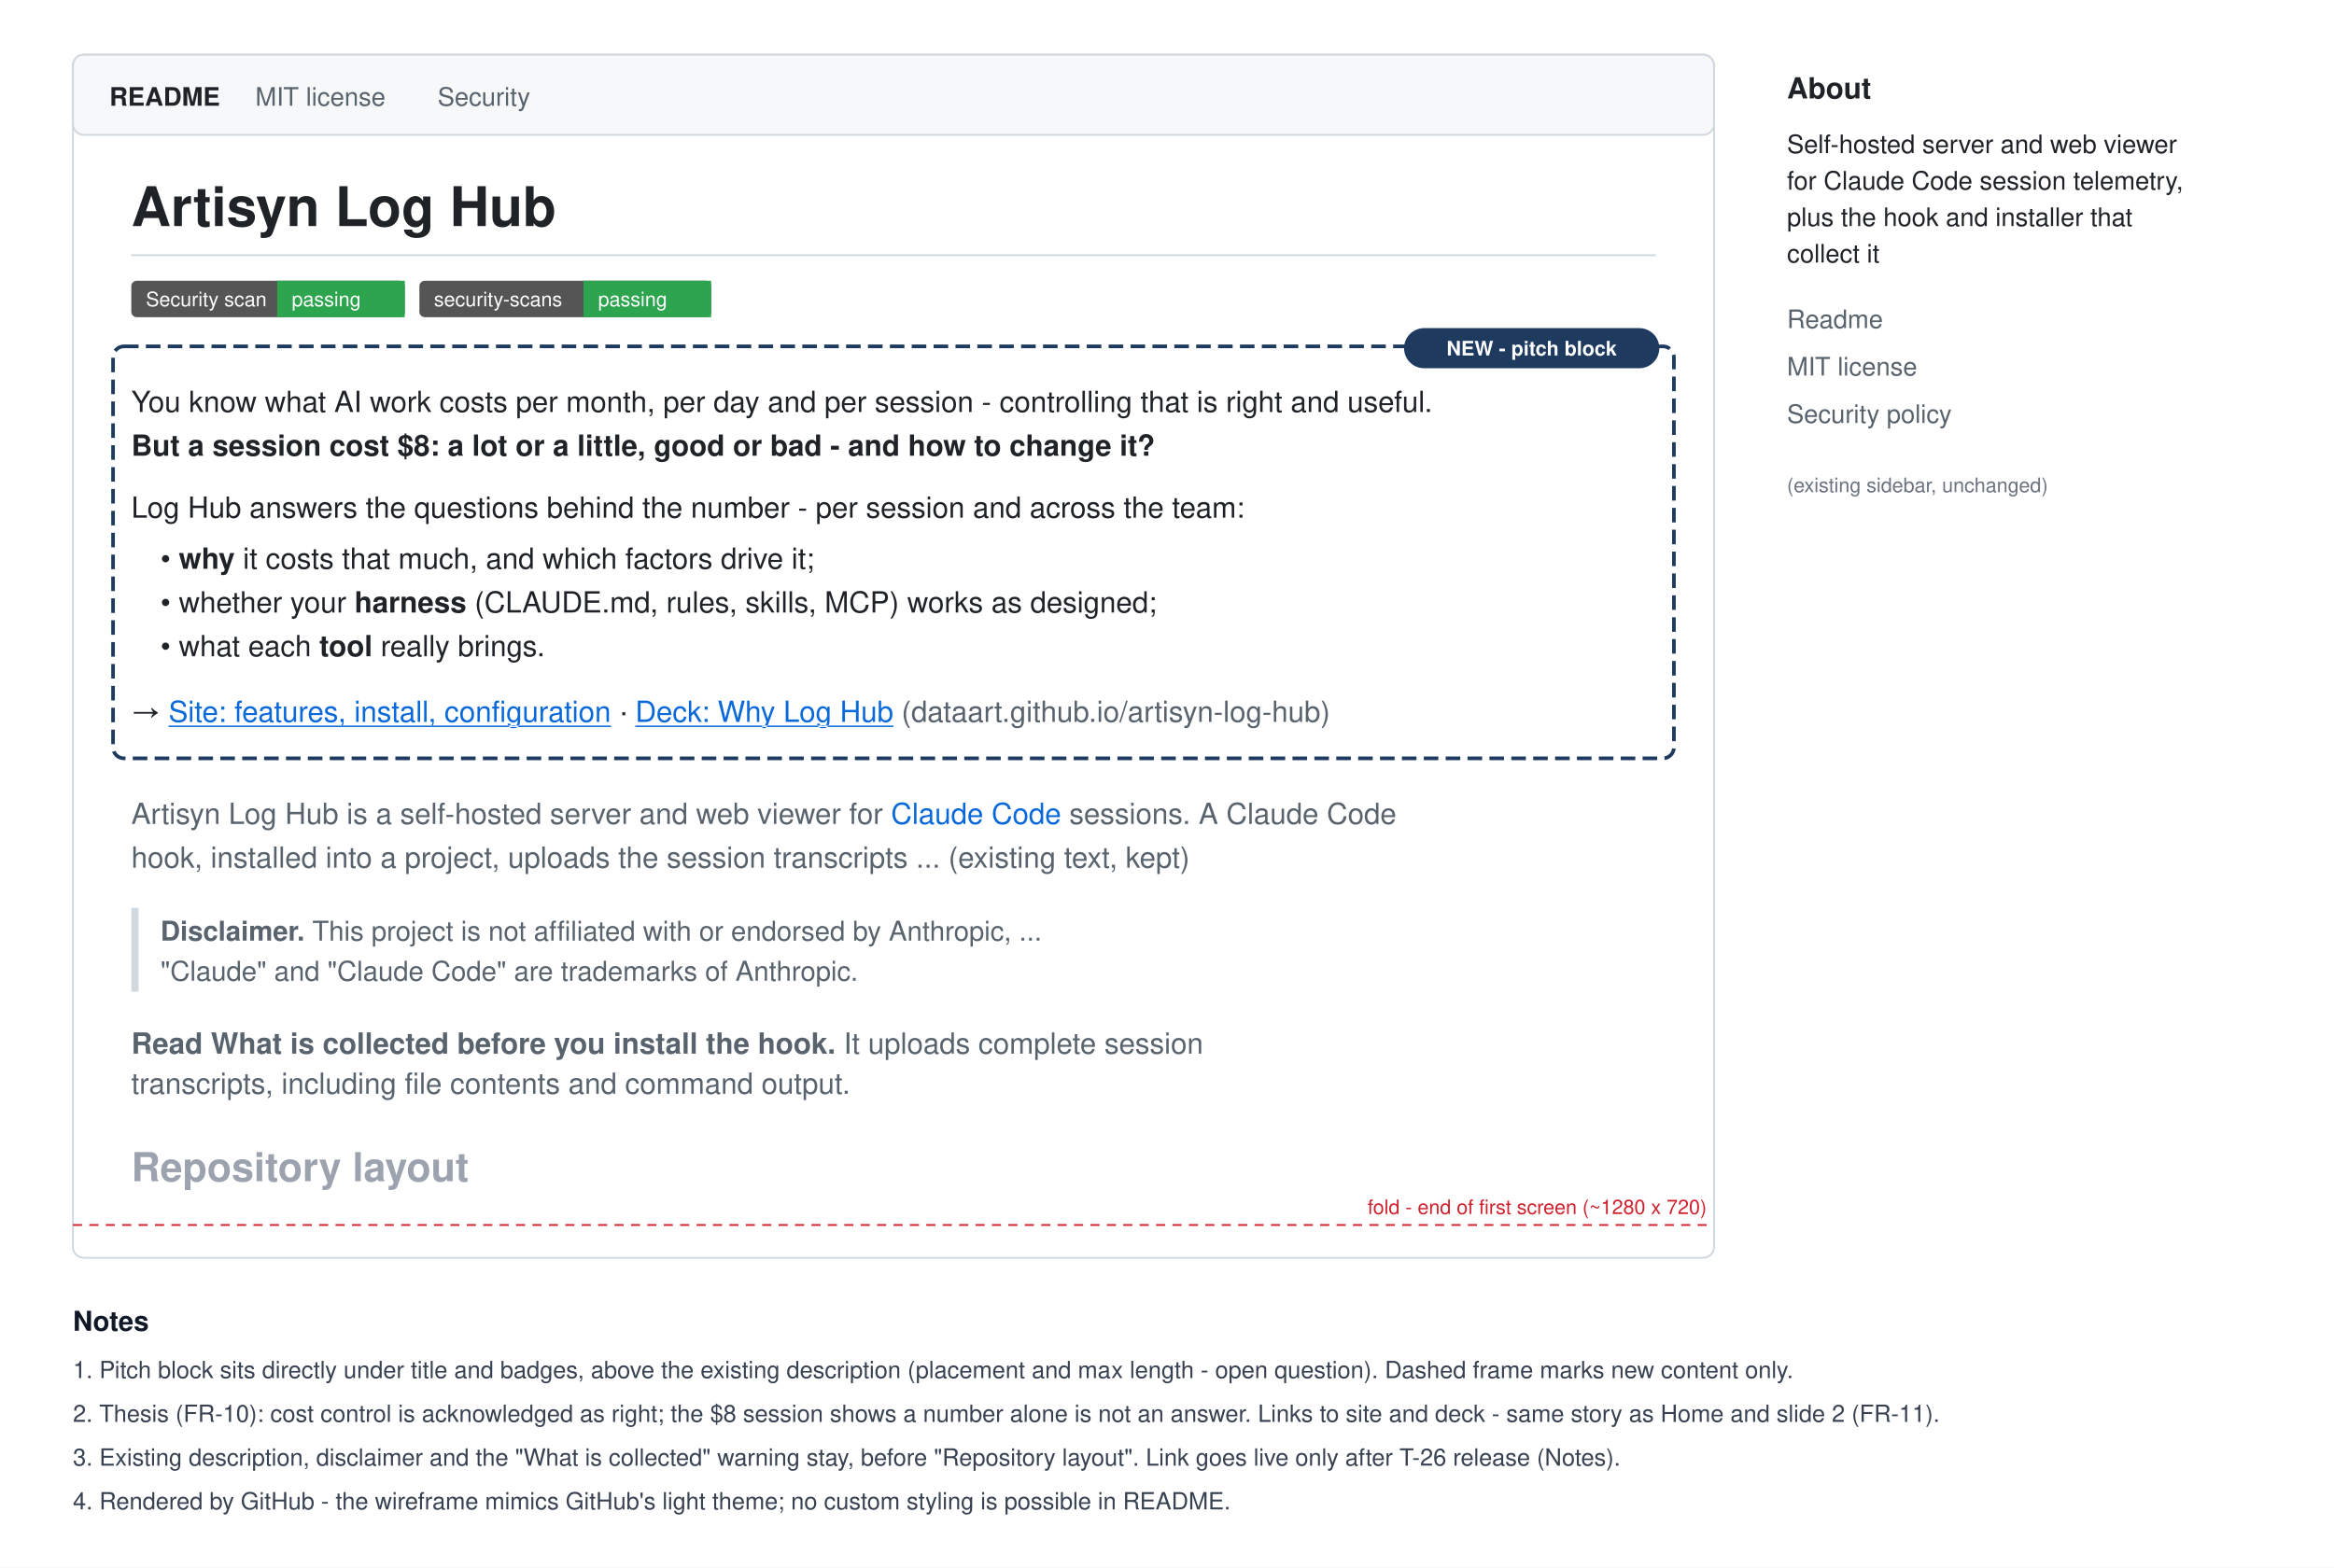
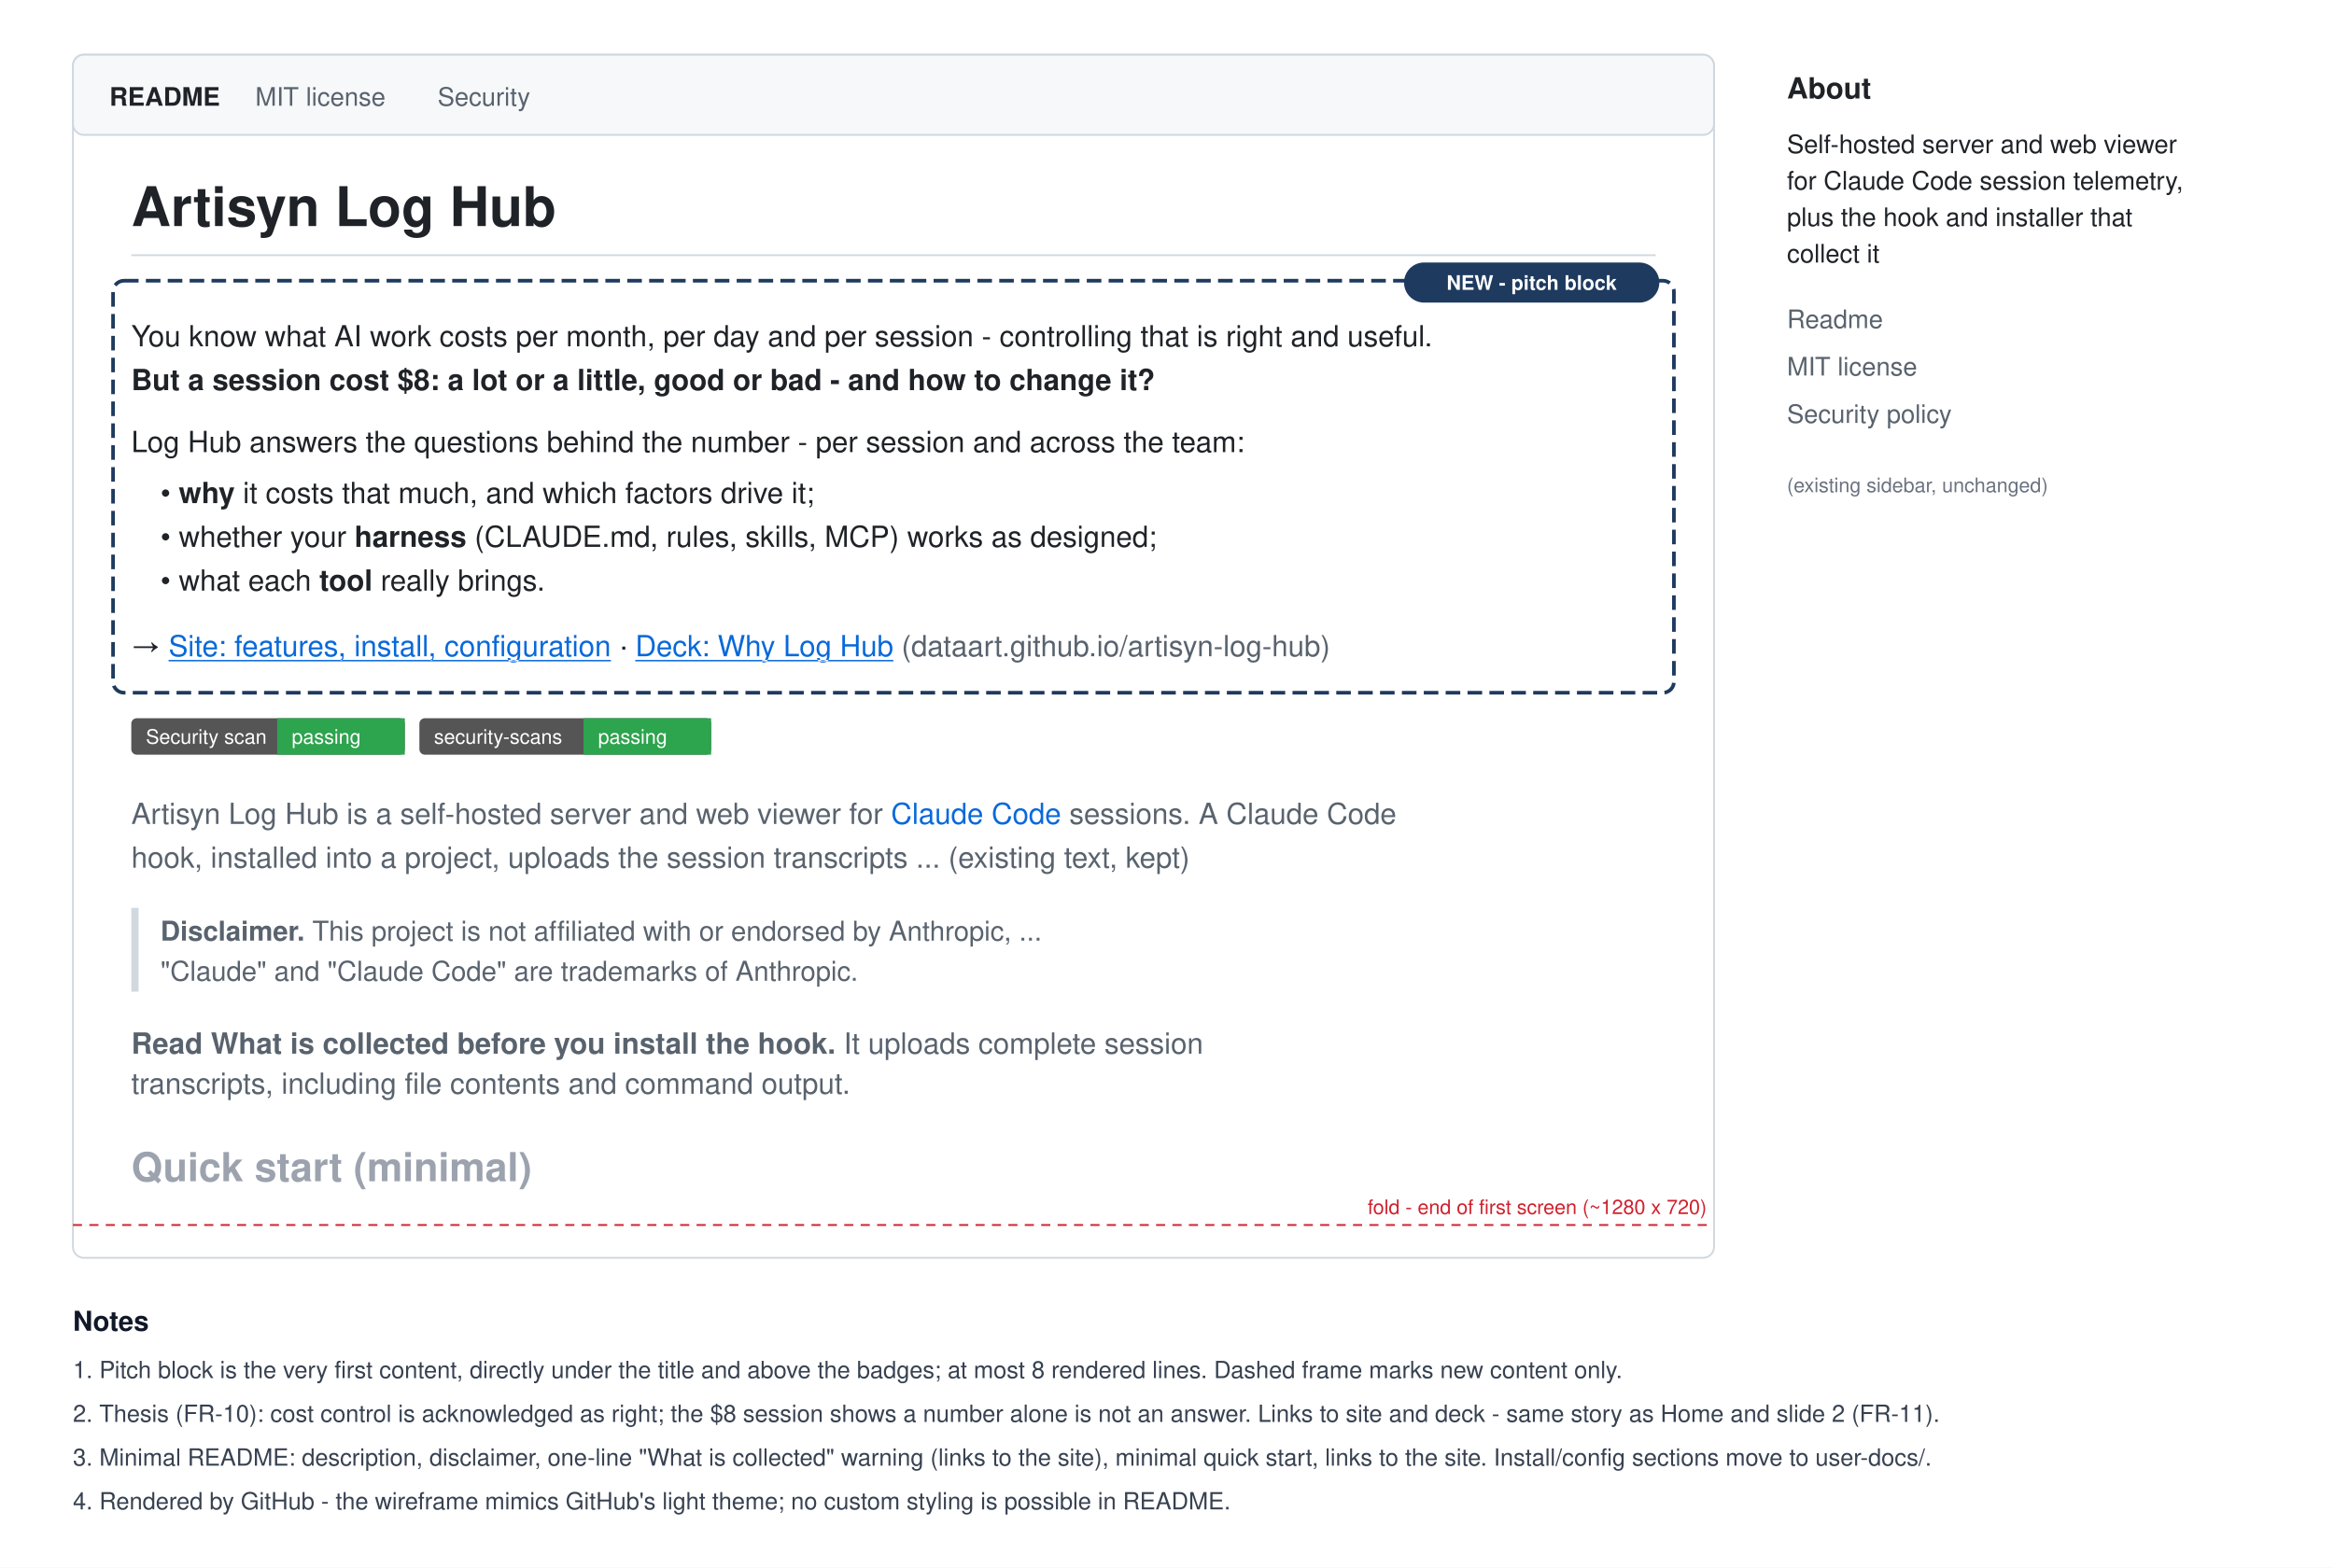
<svg xmlns="http://www.w3.org/2000/svg" width="1280" height="860" viewBox="0 0 1280 860" font-family="-apple-system, Segoe UI, Helvetica, Arial, sans-serif">
  <rect width="1280" height="860" fill="#ffffff" />
  <rect x="40" y="30" width="900" height="660" rx="6" fill="#ffffff" stroke="#d0d7de" />
  <rect x="40" y="30" width="900" height="44" rx="6" fill="#f6f8fa" stroke="#d0d7de" />
  <text x="60" y="58" font-size="14" font-weight="600" fill="#1f2328">README</text>
  <text x="140" y="58" font-size="14" fill="#59636e">MIT license</text>
  <text x="240" y="58" font-size="14" fill="#59636e">Security</text>
  <text x="72" y="124" font-size="30" font-weight="600" fill="#1f2328">Artisyn Log Hub</text>
  <line x1="72" y1="140" x2="908" y2="140" stroke="#d1d9e0" />
-   <rect x="72" y="154" width="150" height="20" rx="3" fill="#555" />
-   <rect x="152" y="154" width="70" height="20" fill="#2da44e" />
-   <text x="80" y="168" font-size="11" fill="#fff">Security scan</text>
-   <text x="160" y="168" font-size="11" fill="#fff">passing</text>
-   <rect x="230" y="154" width="160" height="20" rx="3" fill="#555" />
-   <rect x="320" y="154" width="70" height="20" fill="#2da44e" />
-   <text x="238" y="168" font-size="11" fill="#fff">security-scans</text>
-   <text x="328" y="168" font-size="11" fill="#fff">passing</text>
-   <rect x="62" y="190" width="856" height="226" rx="6" fill="none" stroke="#1e3a5f" stroke-width="2" stroke-dasharray="8 4" />
-   <rect x="770" y="180" width="140" height="22" rx="11" fill="#1e3a5f" />
-   <text x="840" y="195" font-size="11" font-weight="600" fill="#ffffff" text-anchor="middle">NEW - pitch block</text>
-   <text x="72" y="226" font-size="16" fill="#1f2328">You know what AI work costs per month, per day and per session - controlling that is right and useful.</text>
-   <text x="72" y="250" font-size="16" font-weight="700" fill="#1f2328">But a session cost $8: a lot or a little, good or bad - and how to change it?</text>
-   <text x="72" y="284" font-size="16" fill="#1f2328">Log Hub answers the questions behind the number - per session and across the team:</text>
+   <rect x="62" y="154" width="856" height="226" rx="6" fill="none" stroke="#1e3a5f" stroke-width="2" stroke-dasharray="8 4" />
+   <rect x="770" y="144" width="140" height="22" rx="11" fill="#1e3a5f" />
+   <text x="840" y="159" font-size="11" font-weight="600" fill="#ffffff" text-anchor="middle">NEW - pitch block</text>
+   <text x="72" y="190" font-size="16" fill="#1f2328">You know what AI work costs per month, per day and per session - controlling that is right and useful.</text>
+   <text x="72" y="214" font-size="16" font-weight="700" fill="#1f2328">But a session cost $8: a lot or a little, good or bad - and how to change it?</text>
+   <text x="72" y="248" font-size="16" fill="#1f2328">Log Hub answers the questions behind the number - per session and across the team:</text>
  <g font-size="16" fill="#1f2328">
-     <text x="88" y="312">•  <tspan font-weight="600">why</tspan> it costs that much, and which factors drive it;</text>
-     <text x="88" y="336">•  whether your <tspan font-weight="600">harness</tspan> (CLAUDE.md, rules, skills, MCP) works as designed;</text>
-     <text x="88" y="360">•  what each <tspan font-weight="600">tool</tspan> really brings.</text>
+     <text x="88" y="276">•  <tspan font-weight="600">why</tspan> it costs that much, and which factors drive it;</text>
+     <text x="88" y="300">•  whether your <tspan font-weight="600">harness</tspan> (CLAUDE.md, rules, skills, MCP) works as designed;</text>
+     <text x="88" y="324">•  what each <tspan font-weight="600">tool</tspan> really brings.</text>
  </g>
-   <text x="72" y="396" font-size="16" fill="#1f2328">→ <tspan fill="#0969da" text-decoration="underline">Site: features, install, configuration</tspan>  ·  <tspan fill="#0969da" text-decoration="underline">Deck: Why Log Hub</tspan>
+   <text x="72" y="360" font-size="16" fill="#1f2328">→ <tspan fill="#0969da" text-decoration="underline">Site: features, install, configuration</tspan>  ·  <tspan fill="#0969da" text-decoration="underline">Deck: Why Log Hub</tspan>
    <tspan fill="#59636e">(dataart.github.io/artisyn-log-hub)</tspan>
  </text>
+   <rect x="72" y="394" width="150" height="20" rx="3" fill="#555" />
+   <rect x="152" y="394" width="70" height="20" fill="#2da44e" />
+   <text x="80" y="408" font-size="11" fill="#fff">Security scan</text>
+   <text x="160" y="408" font-size="11" fill="#fff">passing</text>
+   <rect x="230" y="394" width="160" height="20" rx="3" fill="#555" />
+   <rect x="320" y="394" width="70" height="20" fill="#2da44e" />
+   <text x="238" y="408" font-size="11" fill="#fff">security-scans</text>
+   <text x="328" y="408" font-size="11" fill="#fff">passing</text>
  <text x="72" y="452" font-size="16" fill="#59636e">Artisyn Log Hub is a self-hosted server and web viewer for <tspan fill="#0969da">Claude Code</tspan> sessions. A Claude Code</text>
  <text x="72" y="476" font-size="16" fill="#59636e">hook, installed into a project, uploads the session transcripts ... (existing text, kept)</text>
  <rect x="72" y="498" width="4" height="46" fill="#d1d9e0" />
  <text x="88" y="516" font-size="15" fill="#59636e">
    <tspan font-weight="700">Disclaimer.</tspan> This project is not affiliated with or endorsed by Anthropic, ...</text>
  <text x="88" y="538" font-size="15" fill="#59636e">"Claude" and "Claude Code" are trademarks of Anthropic.</text>
  <text x="72" y="578" font-size="16" fill="#59636e">
    <tspan font-weight="700">Read What is collected before you install the hook.</tspan> It uploads complete session</text>
  <text x="72" y="600" font-size="16" fill="#59636e">transcripts, including file contents and command output.</text>
-   <text x="72" y="648" font-size="22" font-weight="600" fill="#9ca3af">Repository layout</text>
+   <text x="72" y="648" font-size="22" font-weight="600" fill="#9ca3af">Quick start (minimal)</text>
  <line x1="40" y1="672" x2="940" y2="672" stroke="#cf222e" stroke-dasharray="5 4" />
  <text x="936" y="666" font-size="11" fill="#cf222e" text-anchor="end">fold - end of first screen (~1280 x 720)</text>
  <text x="980" y="54" font-size="16" font-weight="600" fill="#1f2328">About</text>
  <text x="980" y="84" font-size="14" fill="#1f2328">Self-hosted server and web viewer</text>
  <text x="980" y="104" font-size="14" fill="#1f2328">for Claude Code session telemetry,</text>
  <text x="980" y="124" font-size="14" fill="#1f2328">plus the hook and installer that</text>
  <text x="980" y="144" font-size="14" fill="#1f2328">collect it</text>
  <text x="980" y="180" font-size="14" fill="#59636e">Readme</text>
  <text x="980" y="206" font-size="14" fill="#59636e">MIT license</text>
  <text x="980" y="232" font-size="14" fill="#59636e">Security policy</text>
  <text x="980" y="270" font-size="11" fill="#6b7280">(existing sidebar, unchanged)</text>
  <g transform="translate(40,730)" font-size="13" fill="#374151">
    <text font-size="15" font-weight="600" fill="#111827">Notes</text>
-     <text y="26">1. Pitch block sits directly under title and badges, above the existing description (placement and max length - open question). Dashed frame marks new content only.</text>
+     <text y="26">1. Pitch block is the very first content, directly under the title and above the badges; at most 8 rendered lines. Dashed frame marks new content only.</text>
    <text y="50">2. Thesis (FR-10): cost control is acknowledged as right; the $8 session shows a number alone is not an answer. Links to site and deck - same story as Home and slide 2 (FR-11).</text>
-     <text y="74">3. Existing description, disclaimer and the "What is collected" warning stay, before "Repository layout". Link goes live only after T-26 release (Notes).</text>
+     <text y="74">3. Minimal README: description, disclaimer, one-line "What is collected" warning (links to the site), minimal quick start, links to the site. Install/config sections move to user-docs/.</text>
    <text y="98">4. Rendered by GitHub - the wireframe mimics GitHub's light theme; no custom styling is possible in README.</text>
  </g>
</svg>
